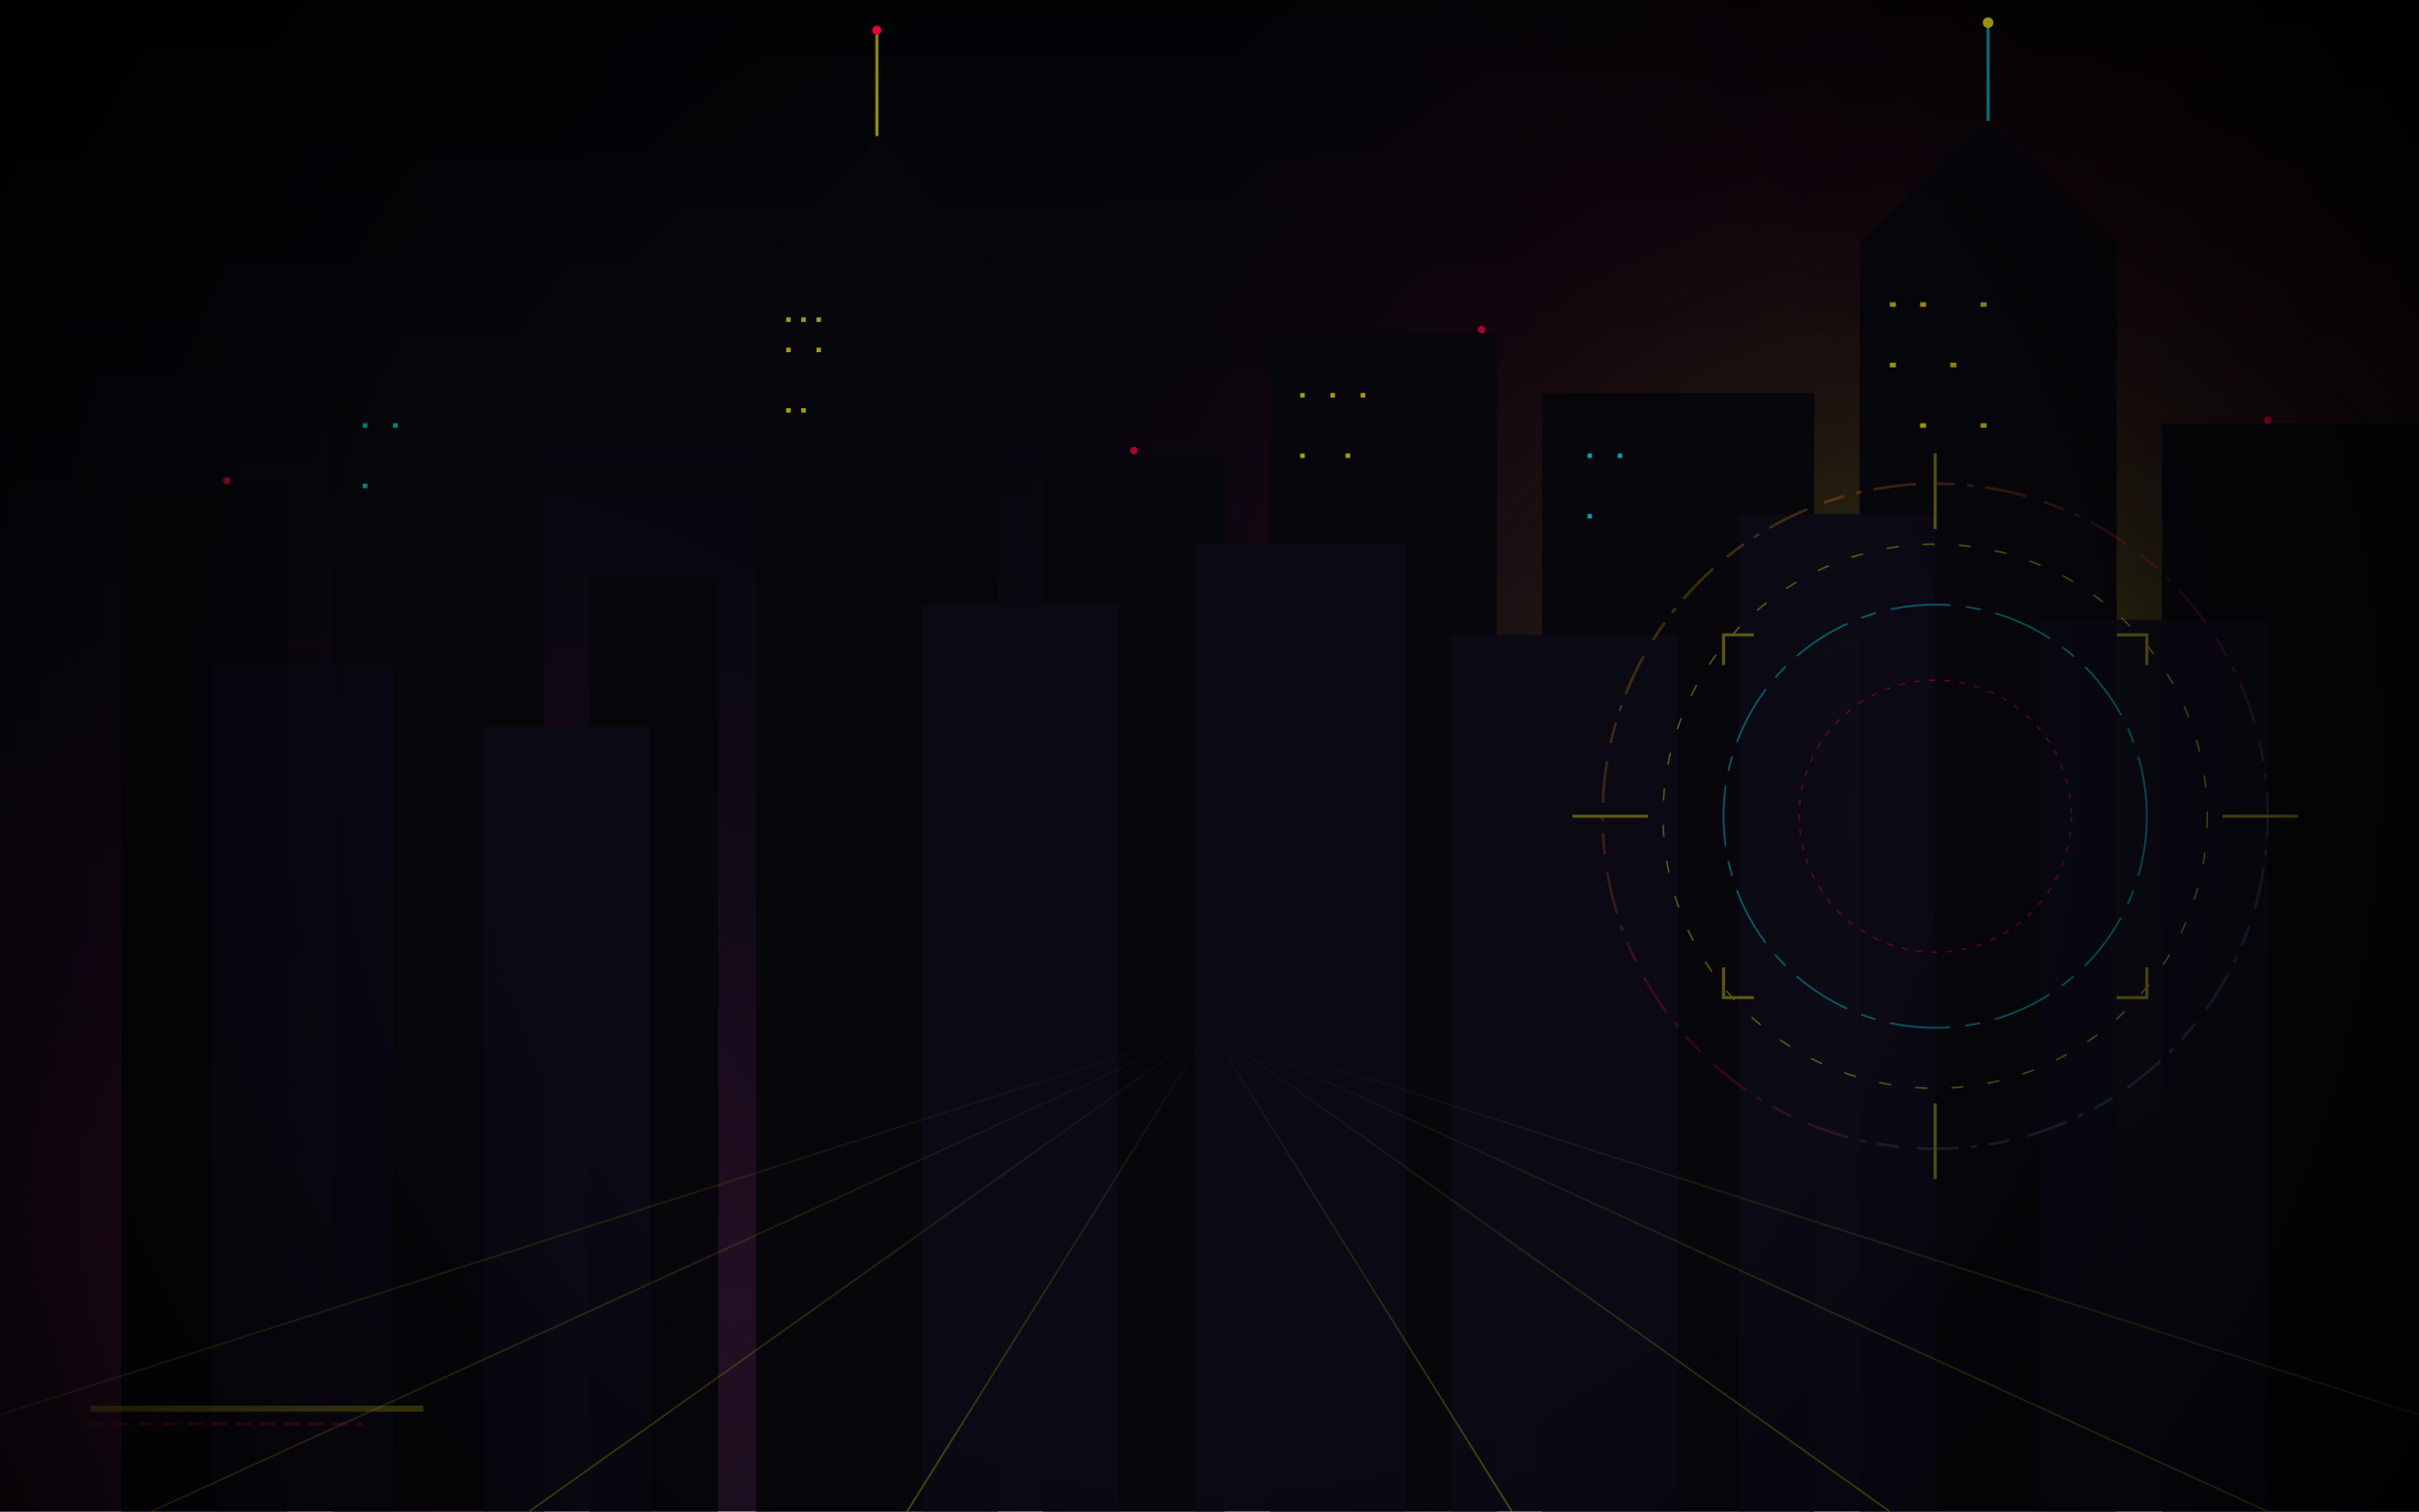
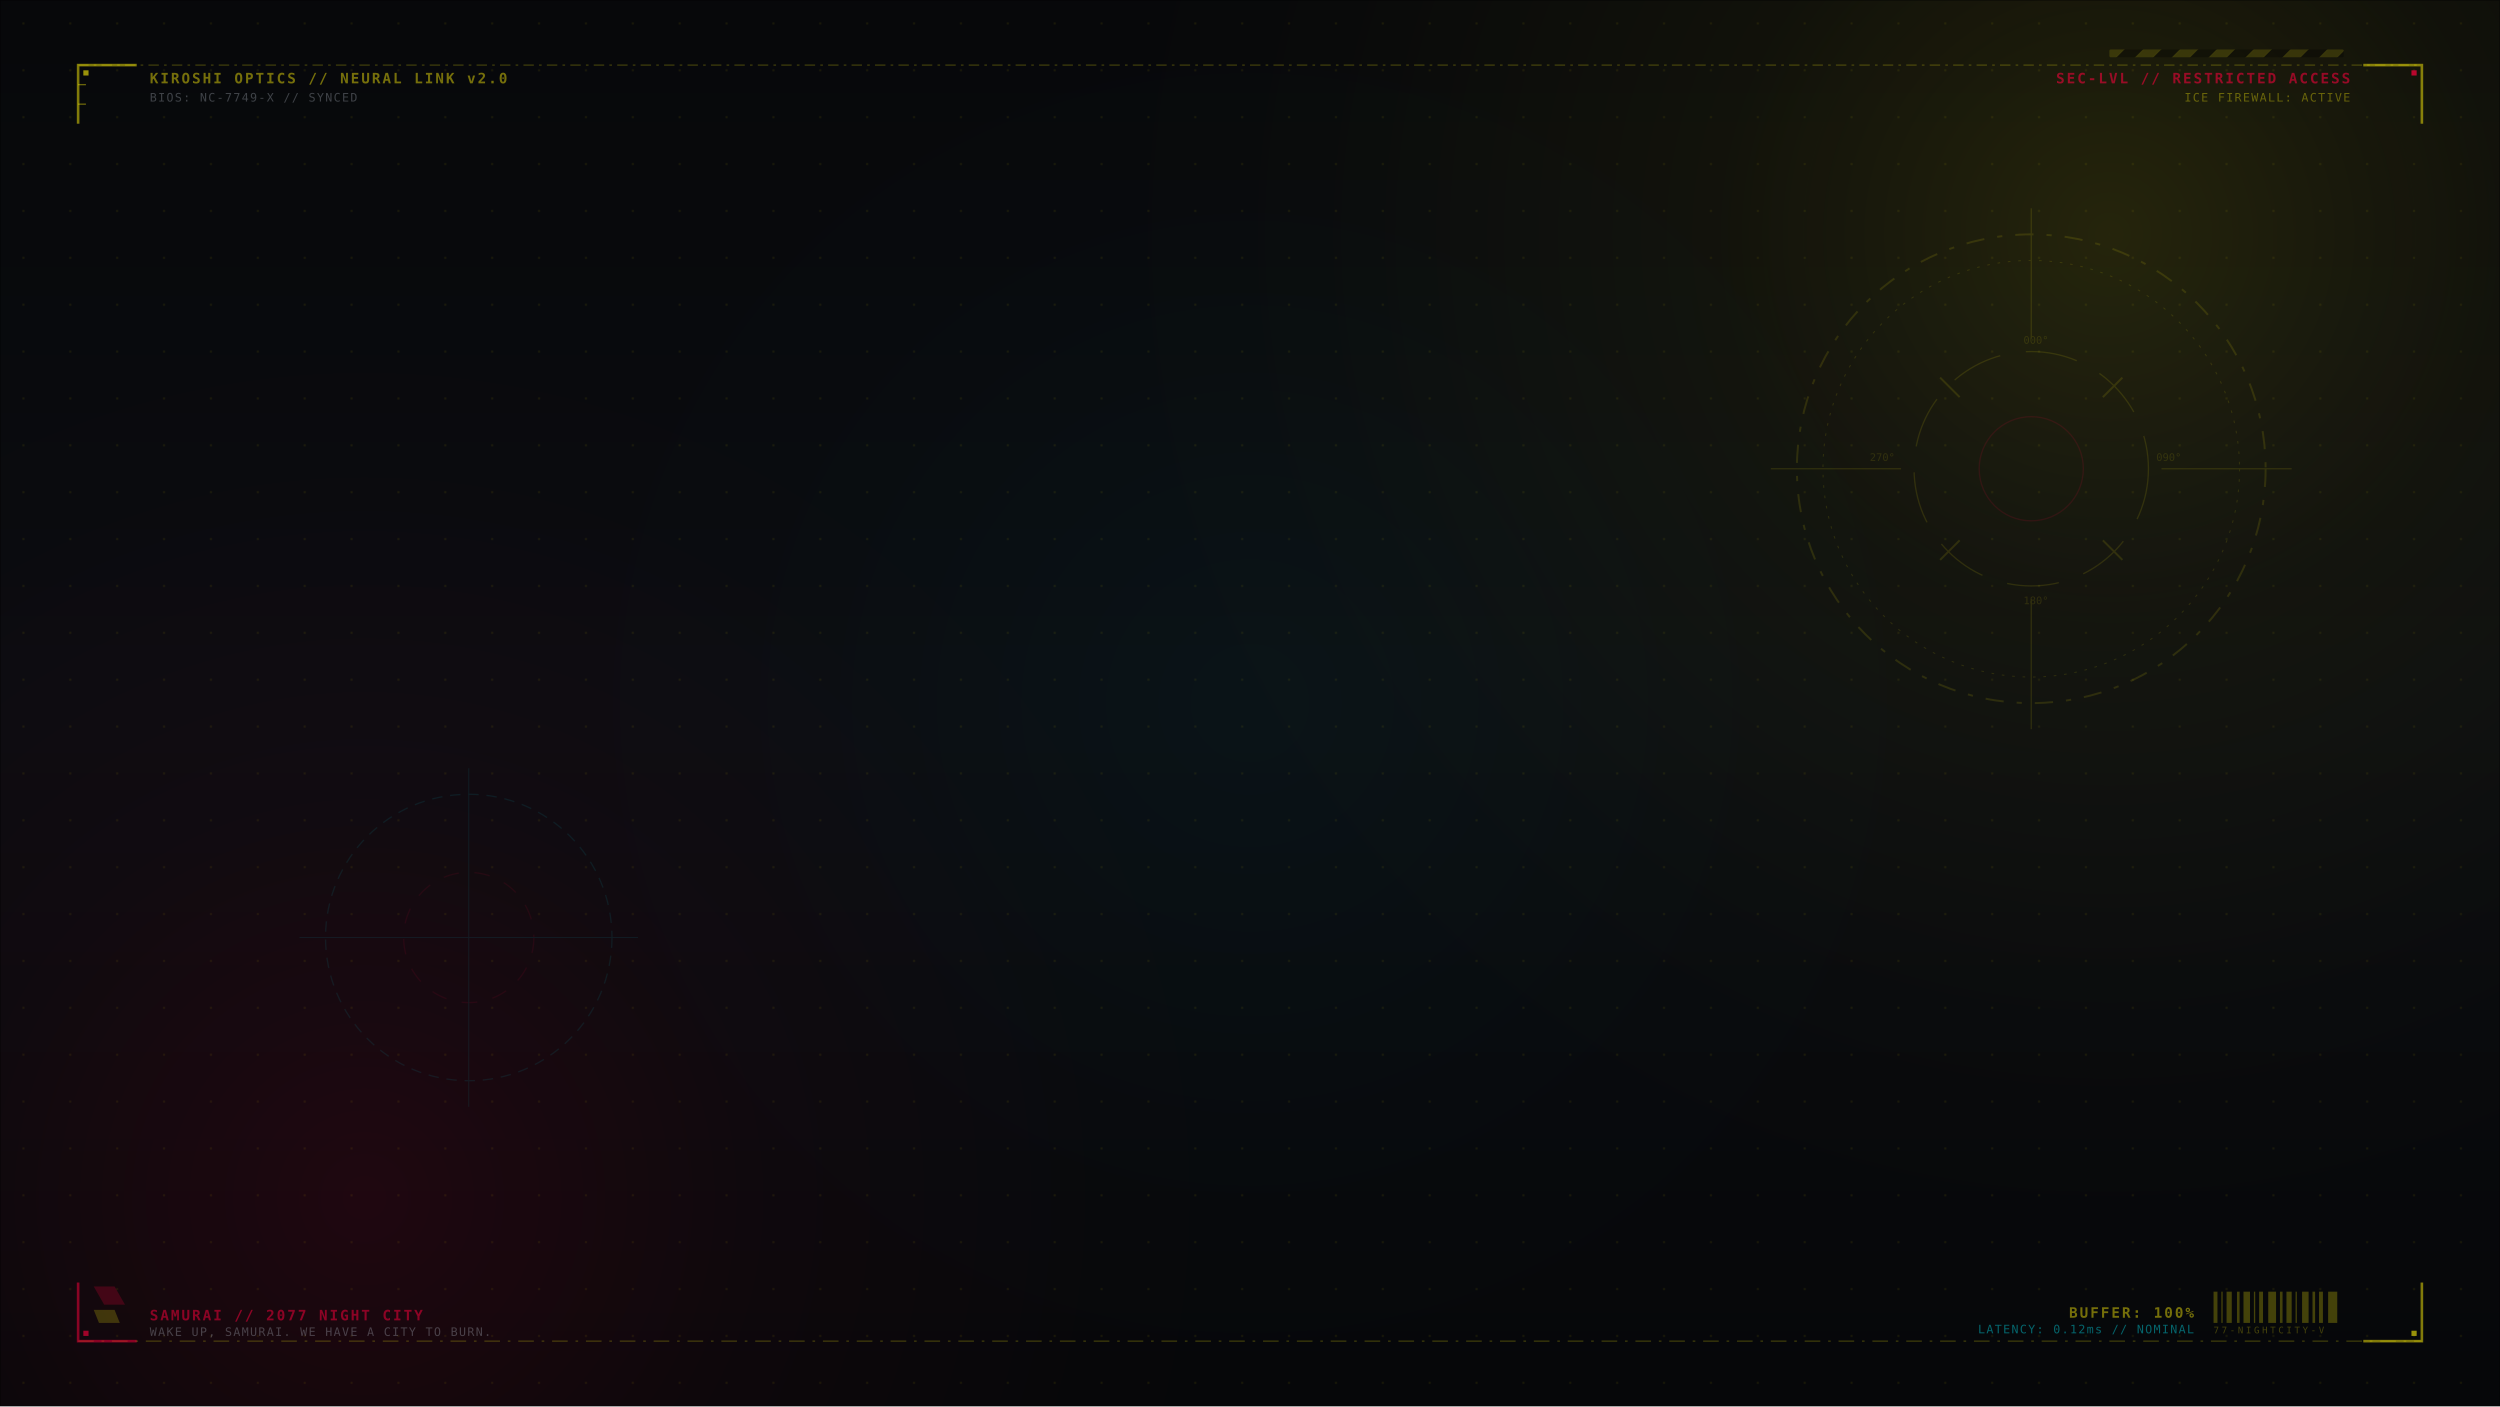
- <svg xmlns="http://www.w3.org/2000/svg" viewBox="0 0 1600 1000" preserveAspectRatio="xMidYMax slice">
+ <svg xmlns="http://www.w3.org/2000/svg" viewBox="0 0 1920 1080" preserveAspectRatio="xMidYMid slice">
  <defs>
-     <linearGradient id="cpSky" x1="0" y1="0" x2="0" y2="1">
-       <stop offset="0%" stop-color="#030306" />
-       <stop offset="35%" stop-color="#08070f" />
-       <stop offset="70%" stop-color="#0f0c1c" />
-       <stop offset="100%" stop-color="#181326" />
+     <linearGradient id="cpBase" x1="0" y1="0" x2="0" y2="1">
+       <stop offset="0%" stop-color="#07080a" />
+       <stop offset="50%" stop-color="#0a0c10" />
+       <stop offset="100%" stop-color="#060709" />
    </linearGradient>
-     <radialGradient id="cpYellowGlow" cx="1280" cy="540" r="750" gradientUnits="userSpaceOnUse">
-       <stop offset="0%" stop-color="#fcee0a" stop-opacity="0.32" />
-       <stop offset="25%" stop-color="#fcee0a" stop-opacity="0.12" />
-       <stop offset="60%" stop-color="#ff003c" stop-opacity="0.04" />
-       <stop offset="100%" stop-color="#030306" stop-opacity="0" />
+     <radialGradient id="cpYellowGlow" cx="1620" cy="180" r="850" gradientUnits="userSpaceOnUse">
+       <stop offset="0%" stop-color="#fcee0a" stop-opacity="0.12" />
+       <stop offset="35%" stop-color="#fcee0a" stop-opacity="0.04" />
+       <stop offset="70%" stop-color="#fcee0a" stop-opacity="0.01" />
+       <stop offset="100%" stop-color="#07080a" stop-opacity="0" />
    </radialGradient>
-     <radialGradient id="cpRedGlow" cx="240" cy="850" r="600" gradientUnits="userSpaceOnUse">
-       <stop offset="0%" stop-color="#ff003c" stop-opacity="0.22" />
-       <stop offset="40%" stop-color="#ff003c" stop-opacity="0.06" />
-       <stop offset="100%" stop-color="#030306" stop-opacity="0" />
+     <radialGradient id="cpRedGlow" cx="280" cy="920" r="750" gradientUnits="userSpaceOnUse">
+       <stop offset="0%" stop-color="#ff003c" stop-opacity="0.10" />
+       <stop offset="40%" stop-color="#ff003c" stop-opacity="0.03" />
+       <stop offset="75%" stop-color="#ff003c" stop-opacity="0.005" />
+       <stop offset="100%" stop-color="#07080a" stop-opacity="0" />
    </radialGradient>
-     <linearGradient id="cpGridFade" x1="0" y1="0" x2="0" y2="1">
-       <stop offset="0%" stop-color="#fcee0a" stop-opacity="0" />
-       <stop offset="30%" stop-color="#fcee0a" stop-opacity="0.08" />
-       <stop offset="75%" stop-color="#fcee0a" stop-opacity="0.18" />
-       <stop offset="100%" stop-color="#fcee0a" stop-opacity="0.3" />
-     </linearGradient>
-     <linearGradient id="cpRingGrad" x1="0" y1="0" x2="1" y2="1">
-       <stop offset="0%" stop-color="#fcee0a" stop-opacity="0.7" />
-       <stop offset="50%" stop-color="#ff003c" stop-opacity="0.5" />
-       <stop offset="100%" stop-color="#00f0ff" stop-opacity="0.6" />
-     </linearGradient>
-     <radialGradient id="cpVignette" cx="800" cy="500" r="950" gradientUnits="userSpaceOnUse">
-       <stop offset="50%" stop-color="#000000" stop-opacity="0" />
-       <stop offset="85%" stop-color="#000000" stop-opacity="0.55" />
-       <stop offset="100%" stop-color="#000000" stop-opacity="0.85" />
+     <radialGradient id="cpCyanGlow" cx="960" cy="540" r="650" gradientUnits="userSpaceOnUse">
+       <stop offset="0%" stop-color="#00f0ff" stop-opacity="0.03" />
+       <stop offset="60%" stop-color="#00f0ff" stop-opacity="0.005" />
+       <stop offset="100%" stop-color="#07080a" stop-opacity="0" />
    </radialGradient>
+     <pattern id="cpDotGrid" width="36" height="36" patternUnits="userSpaceOnUse">
+       <circle cx="18" cy="18" r="1" fill="#fcee0a" fill-opacity="0.06" />
+     </pattern>
+     <pattern id="cpHazardStripe" width="20" height="20" patternTransform="rotate(45)" patternUnits="userSpaceOnUse">
+       <rect width="10" height="20" fill="#fcee0a" fill-opacity="0.14" />
+       <rect x="10" width="10" height="20" fill="#000000" fill-opacity="0.3" />
+     </pattern>
  </defs>
-   <rect width="1600" height="1000" fill="url(#cpSky)" />
-   <rect width="1600" height="1000" fill="url(#cpRedGlow)" />
-   <rect width="1600" height="1000" fill="url(#cpYellowGlow)" />
-   <g fill="#07060b">
-     <rect x="80" y="320" width="110" height="680" />
-     <rect x="220" y="240" width="140" height="760" />
-     <rect x="390" y="380" width="85" height="620" />
-     <rect x="500" y="180" width="160" height="820" />
-     <polygon points="500,180 580,90 660,180" />
-     <line x1="580" y1="90" x2="580" y2="20" stroke="#fcee0a" stroke-width="2" opacity="0.6" />
-     <circle cx="580" cy="20" r="3" fill="#ff003c" />
-     <rect x="690" y="300" width="120" height="700" />
-     <rect x="840" y="220" width="150" height="780" />
-     <rect x="1020" y="260" width="180" height="740" />
-     <rect x="1230" y="160" width="170" height="840" />
-     <polygon points="1230,160 1315,80 1400,160" />
-     <line x1="1315" y1="80" x2="1315" y2="15" stroke="#00f0ff" stroke-width="2" opacity="0.7" />
-     <circle cx="1315" cy="15" r="3.5" fill="#fcee0a" />
-     <rect x="1430" y="280" width="190" height="720" />
+   <rect width="1920" height="1080" fill="url(#cpBase)" />
+   <rect width="1920" height="1080" fill="url(#cpDotGrid)" />
+   <rect width="1920" height="1080" fill="url(#cpYellowGlow)" />
+   <rect width="1920" height="1080" fill="url(#cpRedGlow)" />
+   <rect width="1920" height="1080" fill="url(#cpCyanGlow)" />
+   <g opacity="0.22">
+     <line x1="60" y1="50" x2="1860" y2="50" stroke="#fcee0a" stroke-width="1" stroke-dasharray="8 4 2 4" />
+     <line x1="60" y1="1030" x2="1860" y2="1030" stroke="#fcee0a" stroke-width="1" stroke-dasharray="12 6 2 6" />
  </g>
-   <g fill="#0b0914" opacity="0.95">
-     <rect x="140" y="440" width="120" height="560" />
-     <rect x="320" y="480" width="110" height="520" />
-     <rect x="610" y="400" width="130" height="600" />
-     <rect x="790" y="360" width="140" height="640" />
-     <rect x="960" y="420" width="150" height="580" />
-     <rect x="1150" y="340" width="130" height="660" />
-     <rect x="1350" y="410" width="150" height="590" />
+   <g transform="translate(60, 50)">
+     <path d="M 0 45 L 0 0 L 45 0" fill="none" stroke="#fcee0a" stroke-width="2" opacity="0.5" />
+     <rect x="4" y="4" width="4" height="4" fill="#fcee0a" opacity="0.6" />
+     <text x="55" y="14" font-family="'Consolas', 'JetBrains Mono', monospace" font-size="11" font-weight="700" letter-spacing="1.5" fill="#fcee0a" opacity="0.45">KIROSHI OPTICS // NEURAL LINK v2.0</text>
+     <text x="55" y="28" font-family="'Consolas', 'JetBrains Mono', monospace" font-size="9" letter-spacing="1" fill="#a6acb8" opacity="0.35">BIOS: NC-7749-X // SYNCED</text>
+     <line x1="0" y1="15" x2="6" y2="15" stroke="#fcee0a" stroke-width="1" opacity="0.4" />
+     <line x1="0" y1="30" x2="6" y2="30" stroke="#fcee0a" stroke-width="1" opacity="0.4" />
  </g>
-   <g opacity="0.65">
-     <g fill="#fcee0a">
-       <rect x="520" y="210" width="3" height="3" />
-       <rect x="530" y="210" width="3" height="3" />
-       <rect x="540" y="210" width="3" height="3" />
-       <rect x="520" y="230" width="3" height="3" />
-       <rect x="540" y="230" width="3" height="3" />
-       <rect x="520" y="270" width="3" height="3" />
-       <rect x="530" y="270" width="3" height="3" />
-       <rect x="860" y="260" width="3" height="3" />
-       <rect x="880" y="260" width="3" height="3" />
-       <rect x="900" y="260" width="3" height="3" />
-       <rect x="860" y="300" width="3" height="3" />
-       <rect x="890" y="300" width="3" height="3" />
-       <rect x="1250" y="200" width="4" height="3" />
-       <rect x="1270" y="200" width="4" height="3" />
-       <rect x="1310" y="200" width="4" height="3" />
-       <rect x="1250" y="240" width="4" height="3" />
-       <rect x="1290" y="240" width="4" height="3" />
-       <rect x="1270" y="280" width="4" height="3" />
-       <rect x="1310" y="280" width="4" height="3" />
+   <g transform="translate(1860, 50)">
+     <path d="M 0 45 L 0 0 L -45 0" fill="none" stroke="#fcee0a" stroke-width="2" opacity="0.5" />
+     <rect x="-8" y="4" width="4" height="4" fill="#ff003c" opacity="0.7" />
+     <text x="-55" y="14" text-anchor="end" font-family="'Consolas', 'JetBrains Mono', monospace" font-size="11" font-weight="700" letter-spacing="1.5" fill="#ff003c" opacity="0.55">SEC-LVL // RESTRICTED ACCESS</text>
+     <text x="-55" y="28" text-anchor="end" font-family="'Consolas', 'JetBrains Mono', monospace" font-size="9" letter-spacing="1" fill="#fcee0a" opacity="0.35">ICE FIREWALL: ACTIVE</text>
+     <rect x="-240" y="-12" width="180" height="6" fill="url(#cpHazardStripe)" rx="1" />
+   </g>
+   <g transform="translate(60, 1030)">
+     <path d="M 0 -45 L 0 0 L 45 0" fill="none" stroke="#ff003c" stroke-width="2" opacity="0.5" />
+     <rect x="4" y="-8" width="4" height="4" fill="#ff003c" opacity="0.6" />
+     <g opacity="0.2">
+       <path d="M 12 -42 L 28 -42 L 36 -28 L 20 -28 Z" fill="#ff003c" />
+       <path d="M 12 -24 L 28 -24 L 32 -14 L 16 -14 Z" fill="#fcee0a" />
    </g>
-     <g fill="#00f0ff">
-       <rect x="240" y="280" width="3" height="3" />
-       <rect x="260" y="280" width="3" height="3" />
-       <rect x="240" y="320" width="3" height="3" />
-       <rect x="1050" y="300" width="3" height="3" />
-       <rect x="1070" y="300" width="3" height="3" />
-       <rect x="1050" y="340" width="3" height="3" />
+     <text x="55" y="-16" font-family="'Consolas', 'JetBrains Mono', monospace" font-size="11" font-weight="700" letter-spacing="1.5" fill="#ff003c" opacity="0.5">SAMURAI // 2077 NIGHT CITY</text>
+     <text x="55" y="-4" font-family="'Consolas', 'JetBrains Mono', monospace" font-size="9" letter-spacing="1" fill="#a6acb8" opacity="0.35">WAKE UP, SAMURAI. WE HAVE A CITY TO BURN.</text>
+   </g>
+   <g transform="translate(1860, 1030)">
+     <path d="M 0 -45 L 0 0 L -45 0" fill="none" stroke="#fcee0a" stroke-width="2" opacity="0.5" />
+     <rect x="-8" y="-8" width="4" height="4" fill="#fcee0a" opacity="0.6" />
+     <g transform="translate(-160, -38)" opacity="0.25">
+       <rect x="0" y="0" width="3" height="24" fill="#fcee0a" />
+       <rect x="6" y="0" width="1" height="24" fill="#fcee0a" />
+       <rect x="10" y="0" width="4" height="24" fill="#fcee0a" />
+       <rect x="18" y="0" width="2" height="24" fill="#fcee0a" />
+       <rect x="23" y="0" width="5" height="24" fill="#fcee0a" />
+       <rect x="31" y="0" width="1" height="24" fill="#fcee0a" />
+       <rect x="35" y="0" width="3" height="24" fill="#fcee0a" />
+       <rect x="42" y="0" width="6" height="24" fill="#fcee0a" />
+       <rect x="51" y="0" width="2" height="24" fill="#fcee0a" />
+       <rect x="56" y="0" width="4" height="24" fill="#fcee0a" />
+       <rect x="63" y="0" width="1" height="24" fill="#fcee0a" />
+       <rect x="68" y="0" width="5" height="24" fill="#fcee0a" />
+       <rect x="76" y="0" width="2" height="24" fill="#fcee0a" />
+       <rect x="81" y="0" width="3" height="24" fill="#fcee0a" />
+       <rect x="88" y="0" width="7" height="24" fill="#fcee0a" />
+       <text x="0" y="32" font-family="'Consolas', monospace" font-size="7" letter-spacing="2" fill="#fcee0a">77-NIGHTCITY-V</text>
    </g>
-     <g fill="#ff003c">
-       <circle cx="150" cy="318" r="2.5" />
-       <circle cx="750" cy="298" r="2.5" />
-       <circle cx="980" cy="218" r="2.5" />
-       <circle cx="1500" cy="278" r="2.5" />
-     </g>
+     <text x="-175" y="-18" text-anchor="end" font-family="'Consolas', 'JetBrains Mono', monospace" font-size="11" font-weight="700" letter-spacing="1.5" fill="#fcee0a" opacity="0.45">BUFFER: 100%</text>
+     <text x="-175" y="-6" text-anchor="end" font-family="'Consolas', 'JetBrains Mono', monospace" font-size="9" letter-spacing="1" fill="#00f0ff" opacity="0.4">LATENCY: 0.12ms // NOMINAL</text>
  </g>
-   <g id="cp-hud-ring" transform="translate(1280, 540)" opacity="0.35">
-     <circle r="220" fill="none" stroke="url(#cpRingGrad)" stroke-width="1.8" stroke-dasharray="14 8 4 8 28 12" />
-     <circle r="180" fill="none" stroke="#fcee0a" stroke-width="1" stroke-dasharray="8 16" />
-     <circle r="140" fill="none" stroke="#00f0ff" stroke-width="1.2" stroke-dasharray="40 10 10 10" />
-     <circle r="90" fill="none" stroke="#ff003c" stroke-width="1" stroke-dasharray="4 6" />
-     <line x1="-240" y1="0" x2="-190" y2="0" stroke="#fcee0a" stroke-width="2" />
-     <line x1="190" y1="0" x2="240" y2="0" stroke="#fcee0a" stroke-width="2" />
-     <line x1="0" y1="-240" x2="0" y2="-190" stroke="#fcee0a" stroke-width="2" />
-     <line x1="0" y1="190" x2="0" y2="240" stroke="#fcee0a" stroke-width="2" />
-     <path d="M-120 -120 L-140 -120 L-140 -100" fill="none" stroke="#fcee0a" stroke-width="2" />
-     <path d="M120 -120 L140 -120 L140 -100" fill="none" stroke="#fcee0a" stroke-width="2" />
-     <path d="M-120 120 L-140 120 L-140 100" fill="none" stroke="#fcee0a" stroke-width="2" />
-     <path d="M120 120 L140 120 L140 100" fill="none" stroke="#fcee0a" stroke-width="2" />
+   <g transform="translate(1560, 360)" opacity="0.12">
+     <circle cx="0" cy="0" r="180" fill="none" stroke="#fcee0a" stroke-width="1.5" stroke-dasharray="14 10 4 10" />
+     <circle cx="0" cy="0" r="160" fill="none" stroke="#fcee0a" stroke-width="0.75" stroke-dasharray="2 6" />
+     <circle cx="0" cy="0" r="90" fill="none" stroke="#fcee0a" stroke-width="1" stroke-dasharray="40 20" />
+     <circle cx="0" cy="0" r="40" fill="none" stroke="#ff003c" stroke-width="1" />
+     <line x1="-200" y1="0" x2="-100" y2="0" stroke="#fcee0a" stroke-width="1" />
+     <line x1="100" y1="0" x2="200" y2="0" stroke="#fcee0a" stroke-width="1" />
+     <line x1="0" y1="-200" x2="0" y2="-100" stroke="#fcee0a" stroke-width="1" />
+     <line x1="0" y1="100" x2="0" y2="200" stroke="#fcee0a" stroke-width="1" />
+     <line x1="-70" y1="-70" x2="-55" y2="-55" stroke="#fcee0a" stroke-width="1.5" />
+     <line x1="55" y1="55" x2="70" y2="70" stroke="#fcee0a" stroke-width="1.5" />
+     <line x1="55" y1="-55" x2="70" y2="-70" stroke="#fcee0a" stroke-width="1.5" />
+     <line x1="-70" y1="70" x2="-55" y2="55" stroke="#fcee0a" stroke-width="1.5" />
+     <text x="96" y="-6" font-family="'Consolas', monospace" font-size="8" fill="#fcee0a">090°</text>
+     <text x="-6" y="-96" font-family="'Consolas', monospace" font-size="8" fill="#fcee0a">000°</text>
+     <text x="-124" y="-6" font-family="'Consolas', monospace" font-size="8" fill="#fcee0a">270°</text>
+     <text x="-6" y="104" font-family="'Consolas', monospace" font-size="8" fill="#fcee0a">180°</text>
  </g>
-   <g stroke="url(#cpGridFade)" stroke-width="1.2">
-     <line x1="0" y1="720" x2="1600" y2="720" />
-     <line x1="0" y1="760" x2="1600" y2="760" />
-     <line x1="0" y1="810" x2="1600" y2="810" />
-     <line x1="0" y1="870" x2="1600" y2="870" />
-     <line x1="0" y1="940" x2="1600" y2="940" />
-     <line x1="800" y1="680" x2="-200" y2="1000" />
-     <line x1="800" y1="680" x2="100" y2="1000" />
-     <line x1="800" y1="680" x2="350" y2="1000" />
-     <line x1="800" y1="680" x2="600" y2="1000" />
-     <line x1="800" y1="680" x2="800" y2="1000" />
-     <line x1="800" y1="680" x2="1000" y2="1000" />
-     <line x1="800" y1="680" x2="1250" y2="1000" />
-     <line x1="800" y1="680" x2="1500" y2="1000" />
-     <line x1="800" y1="680" x2="1800" y2="1000" />
+   <g transform="translate(360, 720)" opacity="0.08">
+     <circle cx="0" cy="0" r="110" fill="none" stroke="#00f0ff" stroke-width="1" stroke-dasharray="8 6" />
+     <circle cx="0" cy="0" r="50" fill="none" stroke="#ff003c" stroke-width="1" stroke-dasharray="12 12" />
+     <line x1="-130" y1="0" x2="130" y2="0" stroke="#00f0ff" stroke-width="0.75" />
+     <line x1="0" y1="-130" x2="0" y2="130" stroke="#00f0ff" stroke-width="0.75" />
  </g>
-   <g transform="translate(60, 930)" opacity="0.3">
-     <rect width="220" height="4" fill="#fcee0a" />
-     <line x1="0" y1="12" x2="180" y2="12" stroke="#ff003c" stroke-width="2" stroke-dasharray="10 6" />
-   </g>
-   <rect width="1600" height="1000" fill="url(#cpVignette)" />
+   <rect width="1920" height="1080" fill="none" stroke="#000000" stroke-width="1" opacity="0.5" />
</svg>
